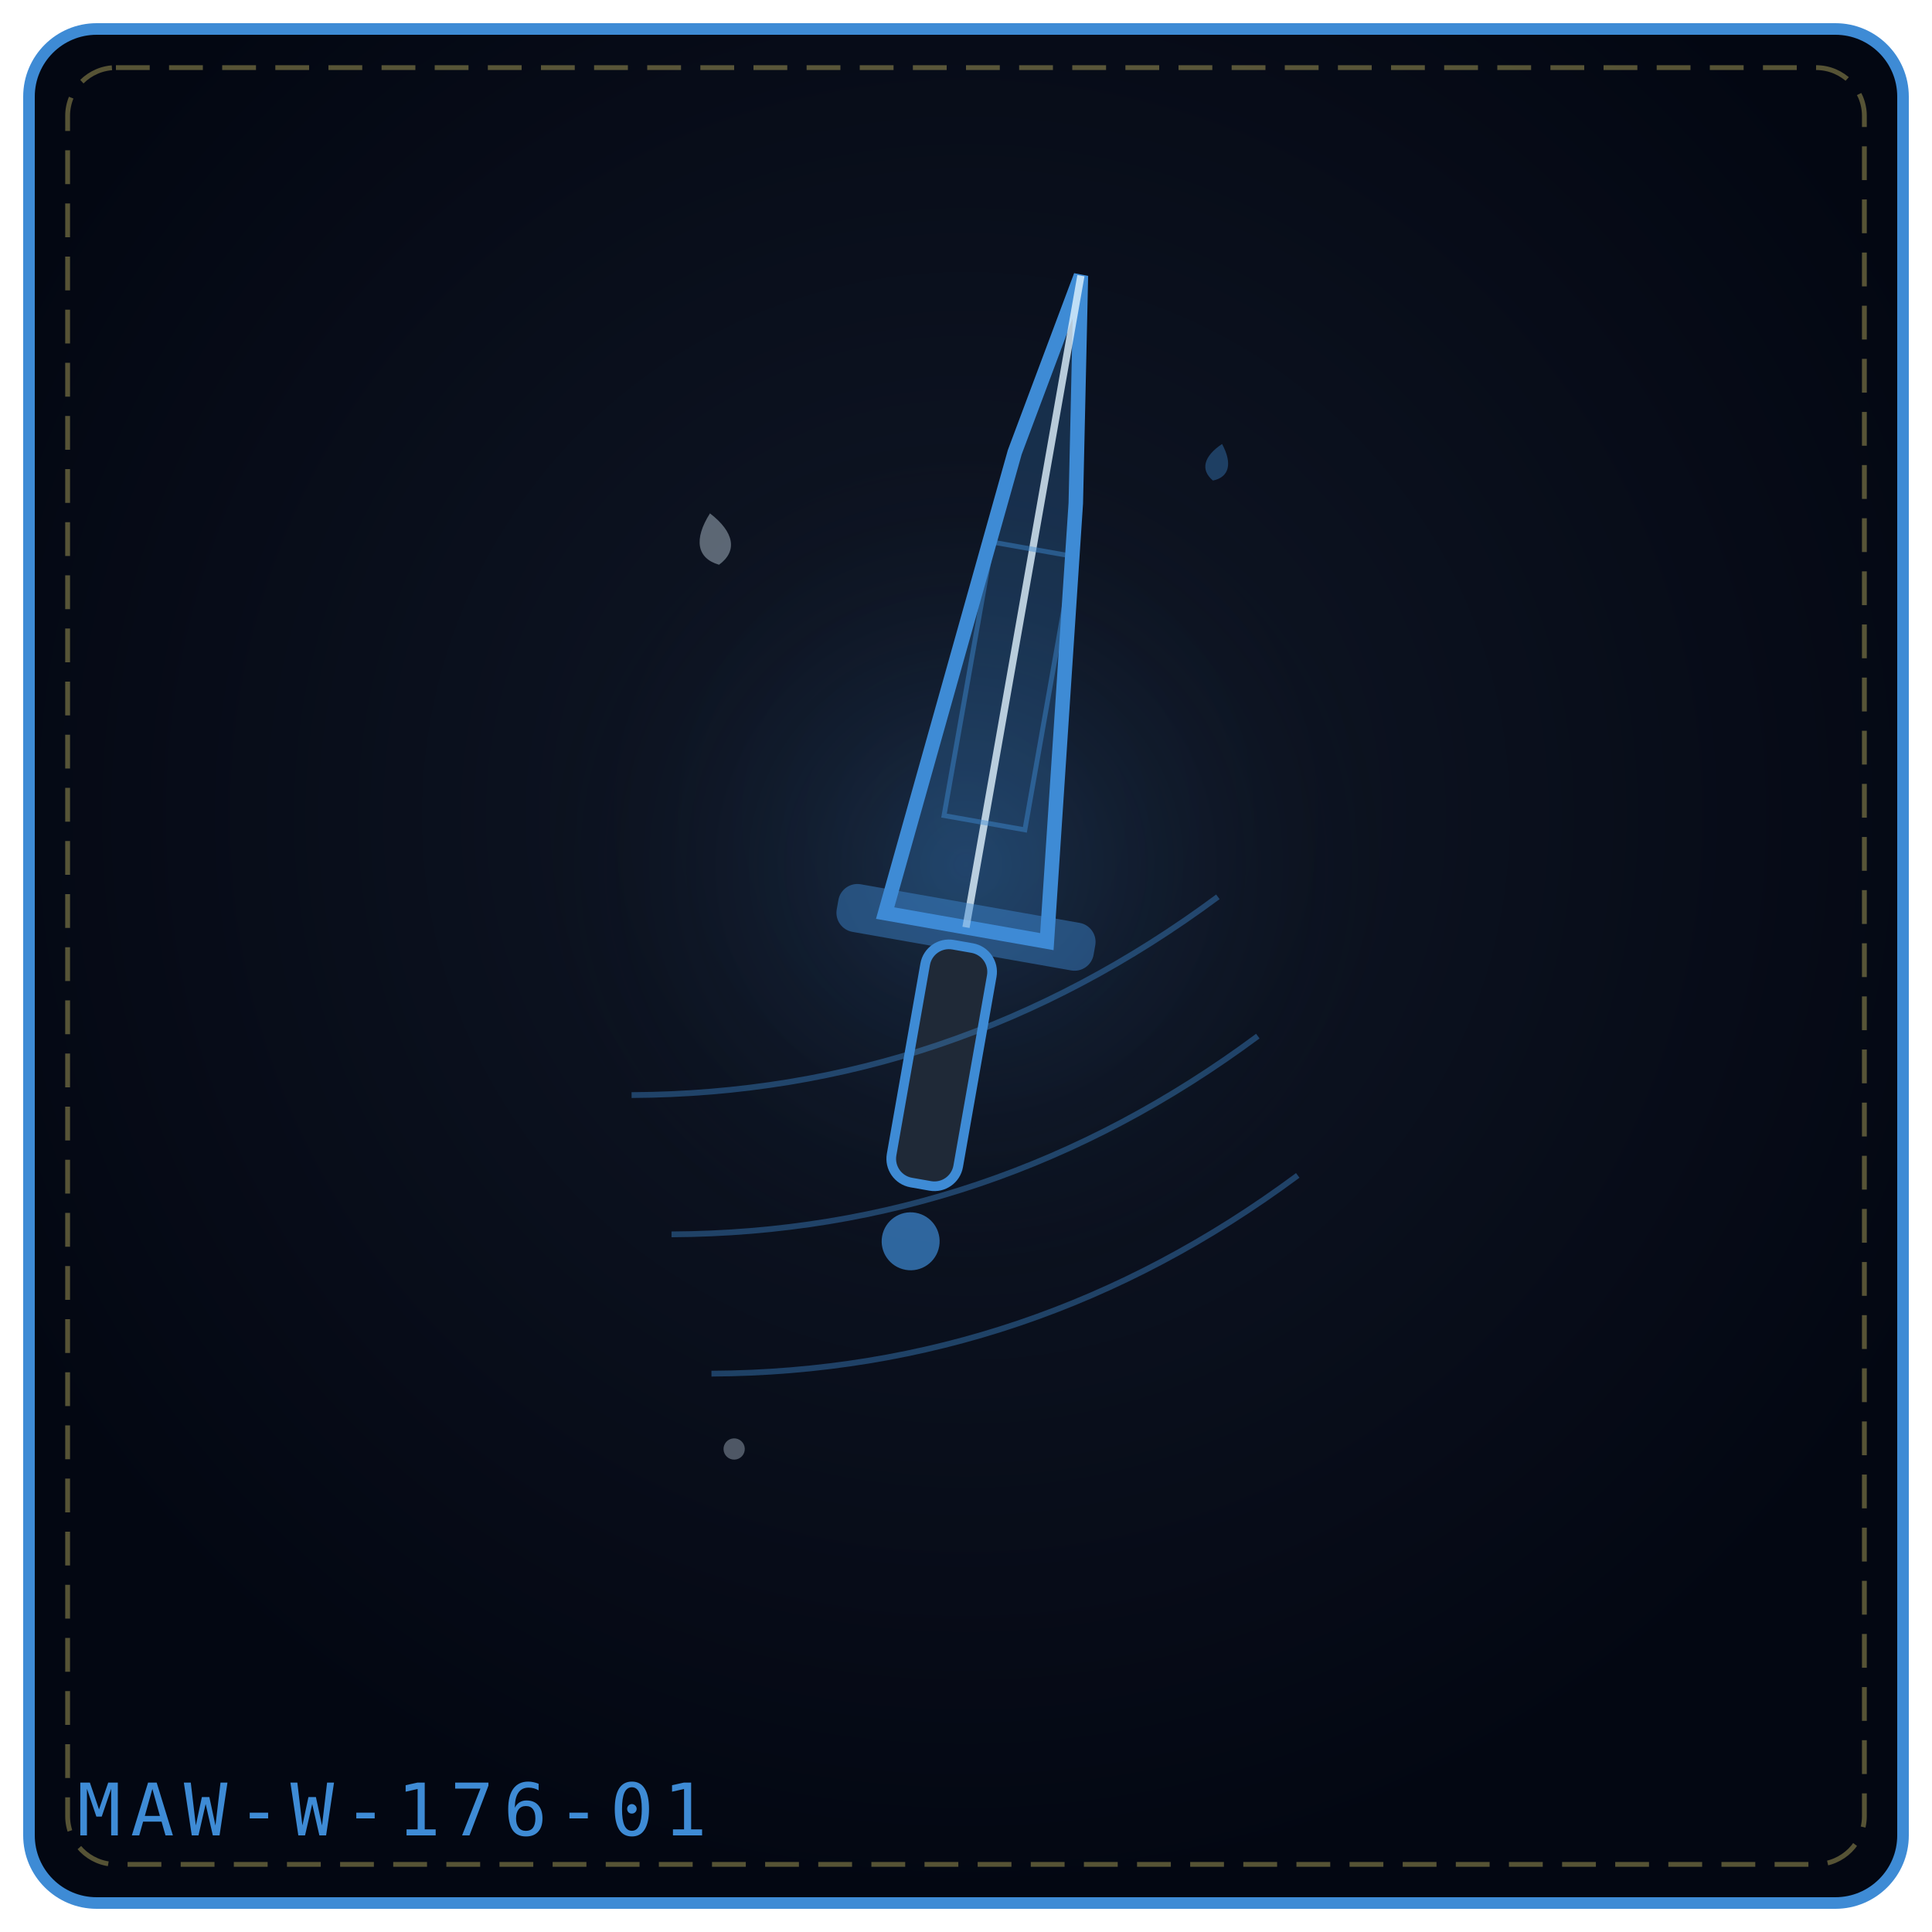
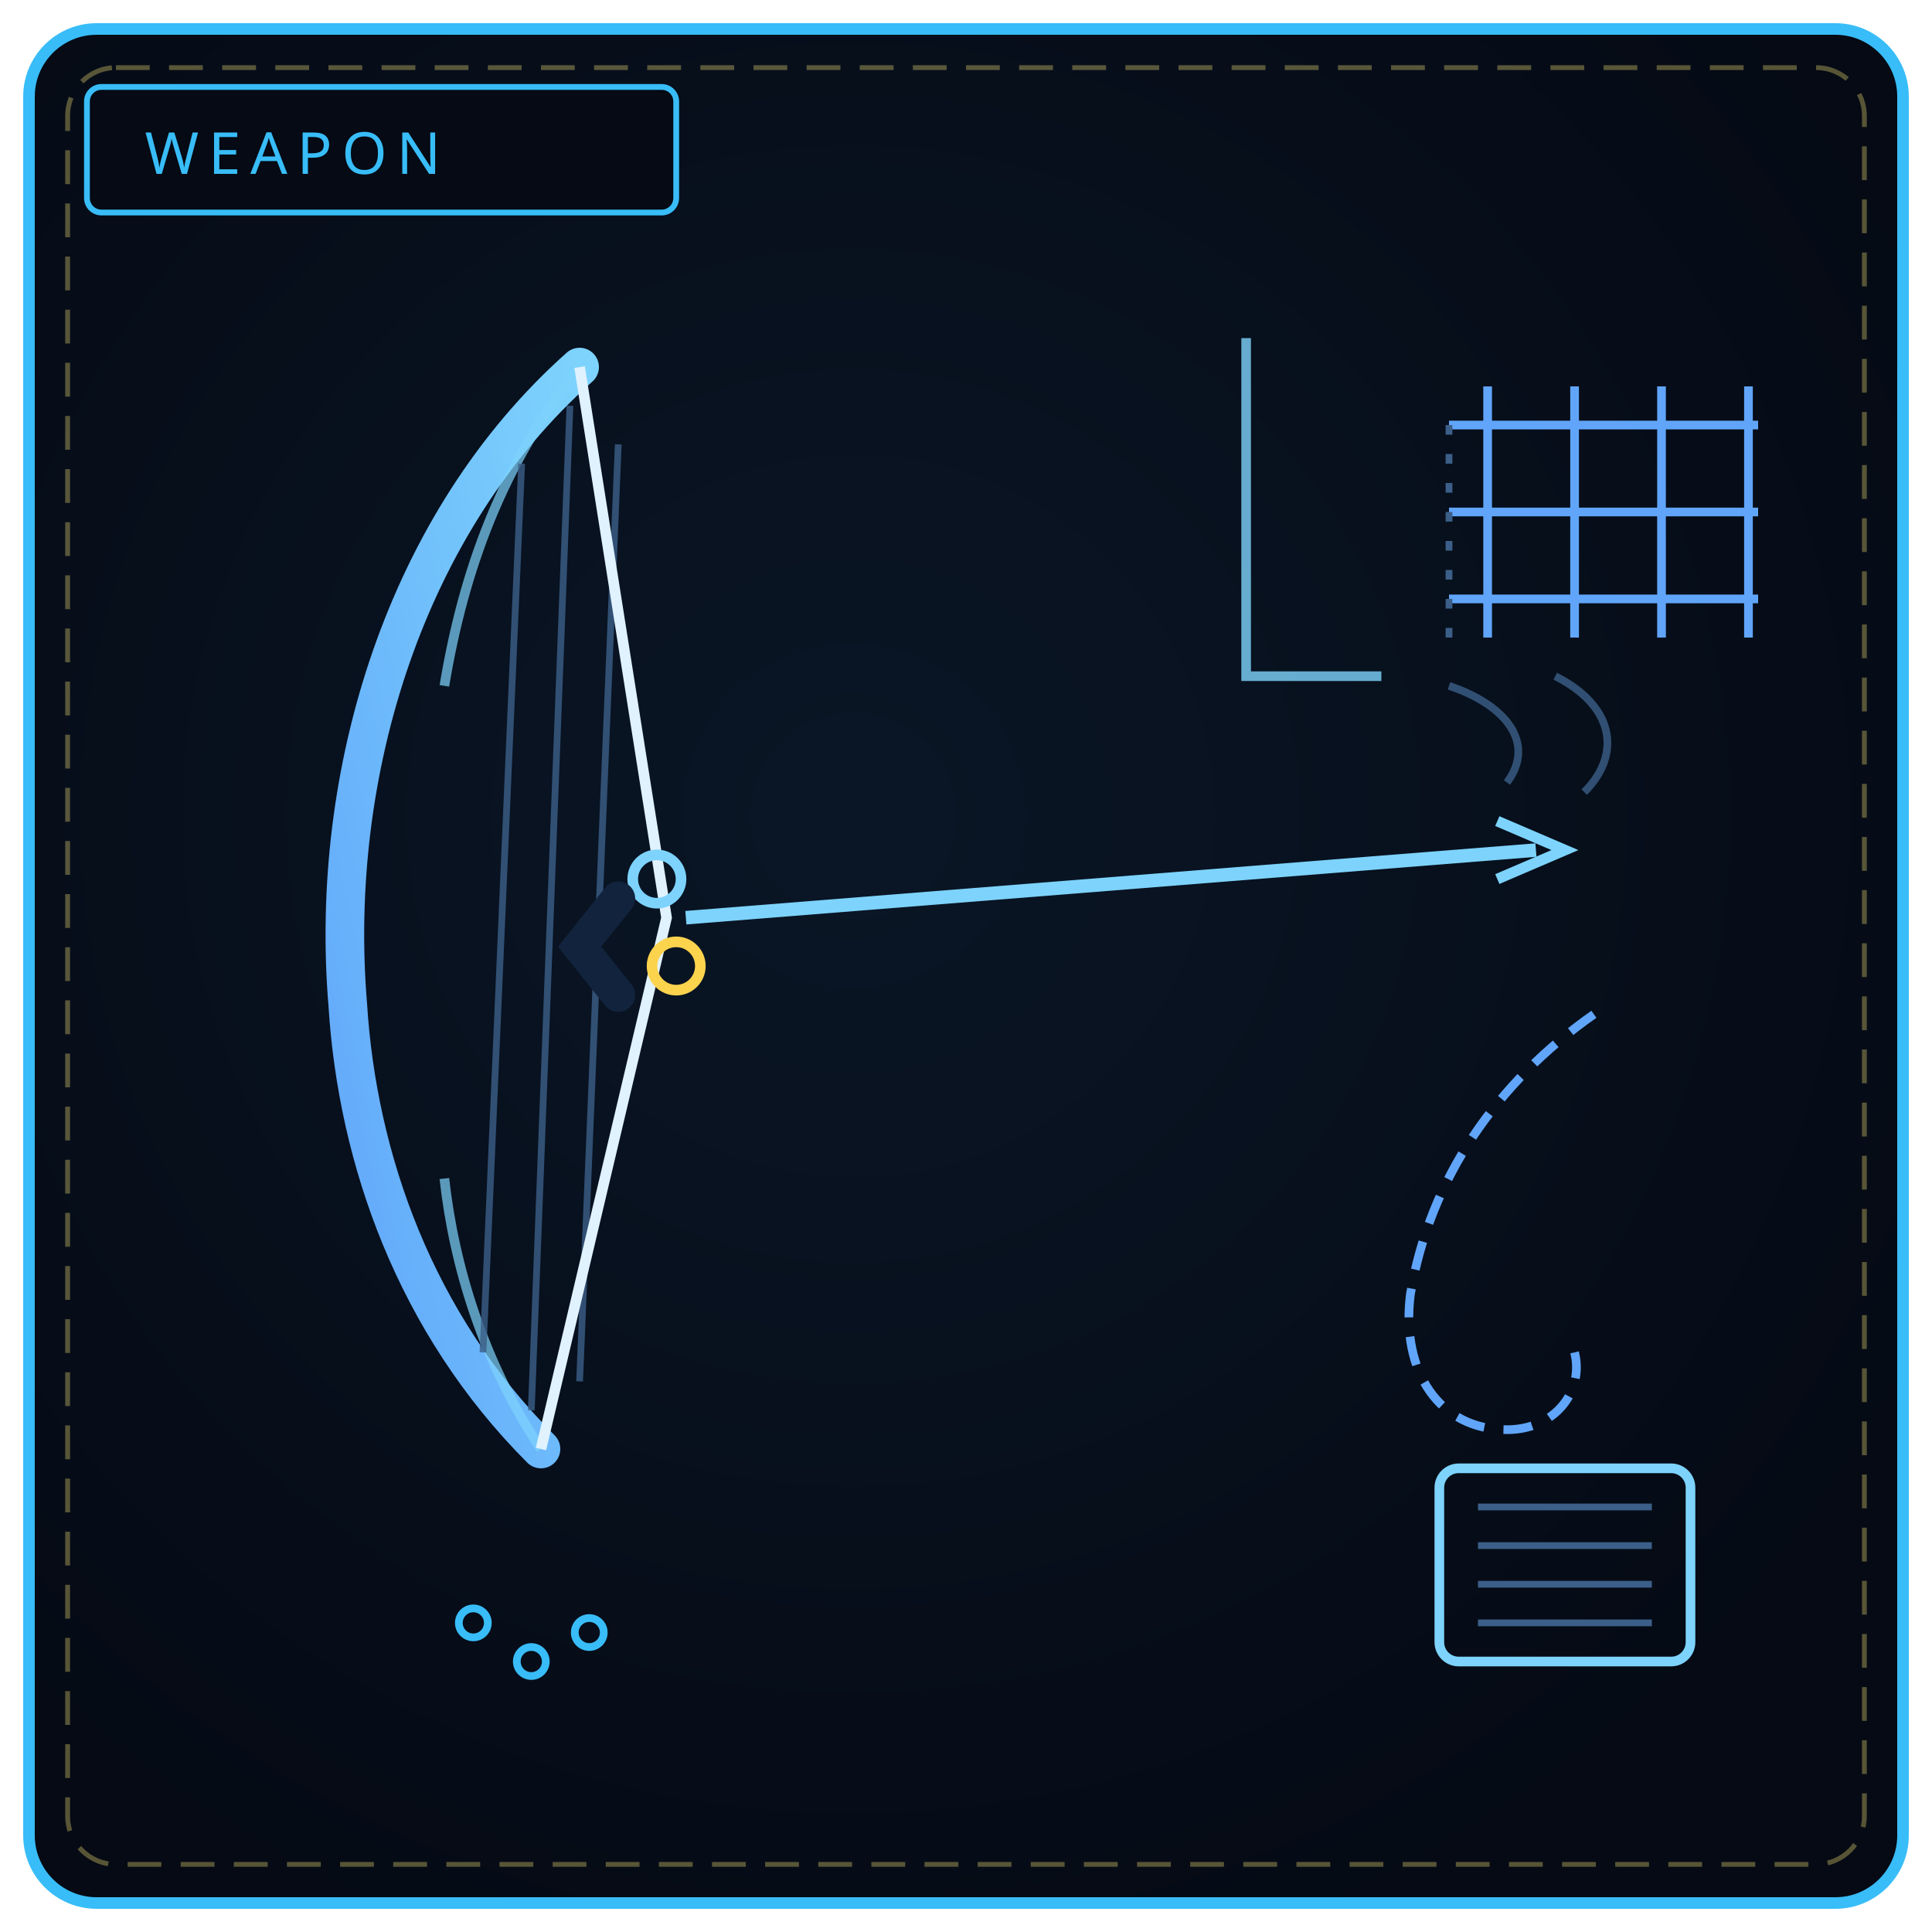
<svg xmlns="http://www.w3.org/2000/svg" viewBox="0 0 400 400" width="100%" height="100%" role="img" aria-label="THE DREAM REQUIEM">
  <defs>
-     <radialGradient id="bg5f6afe" cx="50%" cy="42%" r="58%">
-       <stop offset="0%" stop-color="#111827" />
-       <stop offset="100%" stop-color="#030712" />
+     <radialGradient id="bw176" cx="44%" cy="42%" r="66%">
+       <stop offset="0%" stop-color="#0a1626" />
+       <stop offset="100%" stop-color="#050a14" />
    </radialGradient>
-     <radialGradient id="gl5f6afe" cx="50%" cy="46%" r="42%">
-       <stop offset="0%" stop-color="#3e8bd5" stop-opacity=".2" />
-       <stop offset="100%" stop-color="#000" stop-opacity="0" />
-     </radialGradient>
+     <linearGradient id="bl176" x1="0" y1="1" x2="1" y2="0">
+       <stop offset="0" stop-color="#60a5fa" />
+       <stop offset="1" stop-color="#7dd3fc" />
+     </linearGradient>
  </defs>
-   <rect x="6" y="6" width="388" height="388" rx="14" fill="url(#bg5f6afe)" stroke="#3e8bd5" stroke-width="2.4" />
+   <rect x="6" y="6" width="388" height="388" rx="14" fill="url(#bw176)" stroke="#38bdf8" stroke-width="2.4" />
  <rect x="14" y="14" width="372" height="372" rx="10" fill="none" stroke="#f1df76" stroke-width="1" stroke-dasharray="7 4" opacity=".35" />
-   <circle cx="200" cy="188" r="111" fill="url(#gl5f6afe)" />
-   <g transform="rotate(10 200.0 192.0)">
-     <path d="M183.0 192.0 L192.86 93.36 L200.0 55.0 L207.14 101.58 L217.0 192.0 Z" fill="#3e8bd5" fill-opacity=".24" stroke="#3e8bd5" stroke-width="3" />
-     <path d="M200.0 192.0 L200.0 55.0" fill="none" stroke="#e0f2fe" stroke-width="1.5" opacity=".8" />
-     <rect x="191.5" y="112.5" width="17.0" height="57.5" fill="none" stroke="#3e8bd5" stroke-width="1" opacity=".45" />
-     <rect x="173.0" y="187.0" width="54.0" height="10" rx="4" fill="#3e8bd5" fill-opacity=".45" />
-     <rect x="193.0" y="196.0" width="14" height="50.0" rx="5" fill="#1f2937" stroke="#3e8bd5" stroke-width="2" />
-     <circle cx="200.0" cy="258.0" r="6.0" fill="#3e8bd5" fill-opacity=".7" />
-   </g>
-   <g transform="rotate(-16 200.0 236.0)">
-     <path d="M136.0 208.0 Q200.0 226.0 264.0 202.0" fill="none" stroke="#3e8bd5" stroke-width="1.2" opacity=".4" />
-   </g>
-   <g transform="rotate(-16 200.0 236.0)">
-     <path d="M136.0 238.0 Q200.0 256.0 264.0 232.0" fill="none" stroke="#3e8bd5" stroke-width="1.2" opacity=".4" />
-   </g>
-   <g transform="rotate(-16 200.0 236.0)">
-     <path d="M136.0 268.0 Q200.0 286.0 264.0 262.0" fill="none" stroke="#3e8bd5" stroke-width="1.2" opacity=".4" />
-   </g>
-   <g transform="rotate(-10 148.0 112.0)" opacity=".9">
-     <path d="M148.0 106.2 C152.3 110.9, 152.3 114.9, 148.0 117.0 C143.7 114.9, 143.7 110.9, 148.0 106.2 Z" fill="#e0f2fe" opacity=".42" />
-   </g>
-   <g transform="rotate(14 252.0 96.0)" opacity=".9">
-     <path d="M252.0 91.8 C255.1 95.2, 255.1 98.1, 252.0 99.6 C248.9 98.1, 248.9 95.2, 252.0 91.8 Z" fill="#3e8bd5" opacity=".42" />
-   </g>
-   <g transform="rotate(-14 152.0 300.0)" opacity=".9">
-     <circle cx="152.0" cy="300.0" r="2.2" fill="#e0f2fe" opacity=".36" />
-   </g>
-   <text x="16" y="380" font-family="monospace" font-size="15" letter-spacing="2" fill="#3e8bd5">MAW-W-176-01</text>
+   <rect x="18" y="18" width="122" height="26" rx="3" fill="#050a14" stroke="#38bdf8" stroke-width="1.2" />
+   <text x="30" y="36" fill="#38bdf8" font-family="Impact, Arial Black, sans-serif" font-size="12" letter-spacing="2">WEAPON</text>
+   <path d="M120 76 C 84 108, 68 160, 72 208 C 74 240, 86 274, 112 300" fill="none" stroke="url(#bl176)" stroke-width="8" stroke-linecap="round" />
+   <path d="M120 76 C 104 96, 96 118, 92 142 M112 300 C 100 282, 94 262, 92 244" fill="none" stroke="#7dd3fc" stroke-width="2" opacity=".7" />
+   <path d="M118 84 L110 292 M128 92 L120 286 M108 96 L100 280" stroke="#3b5f88" stroke-width="1.4" opacity=".8" />
+   <path d="M120 76 L138 190 L112 300" fill="none" stroke="#e0f2fe" stroke-width="2.2" />
+   <circle cx="136" cy="182" r="5" fill="none" stroke="#7dd3fc" stroke-width="2.2" />
+   <circle cx="140" cy="200" r="5" fill="none" stroke="#fcd34d" stroke-width="2.2" />
+   <path d="M128 186 L120 196 L128 206" fill="none" stroke="#12233d" stroke-width="7" stroke-linecap="round" />
+   <path d="M142 190 L318 176" stroke="#7dd3fc" stroke-width="2.8" />
+   <path d="M310 170 L324 176 L310 182" fill="none" stroke="#7dd3fc" stroke-width="2.2" />
+   <path d="M300 88 L364 88 M300 106 L364 106 M300 124 L364 124 M308 80 L308 132 M326 80 L326 132 M344 80 L344 132 M362 80 L362 132" stroke="#60a5fa" stroke-width="1.8" />
+   <path d="M300 142 C 312 146, 318 154, 312 162 M322 140 C 334 146, 336 156, 328 164" fill="none" stroke="#3b5f88" stroke-width="1.6" opacity=".8" />
+   <path d="M300 88 L300 132" stroke="#3b5f88" stroke-width="1.4" stroke-dasharray="2 4" />
+   <path d="M258 70 L258 140 L286 140" fill="none" stroke="#7dd3fc" stroke-width="2" opacity=".8" />
+   <path d="M330 210 C 310 224, 296 244, 292 268 C 290 284, 298 296, 312 296 C 322 296, 328 288, 326 280" fill="none" stroke="#60a5fa" stroke-width="1.8" stroke-dasharray="6 4" />
+   <rect x="298" y="304" width="52" height="40" rx="4" fill="none" stroke="#7dd3fc" stroke-width="2" />
+   <path d="M306 312 L342 312 M306 320 L342 320 M306 328 L342 328 M306 336 L342 336" stroke="#3b5f88" stroke-width="1.4" />
+   <circle cx="98" cy="336" r="3" fill="none" stroke="#38bdf8" stroke-width="1.6" />
+   <circle cx="110" cy="344" r="3" fill="none" stroke="#38bdf8" stroke-width="1.6" />
+   <circle cx="122" cy="338" r="3" fill="none" stroke="#38bdf8" stroke-width="1.6" />
</svg>
